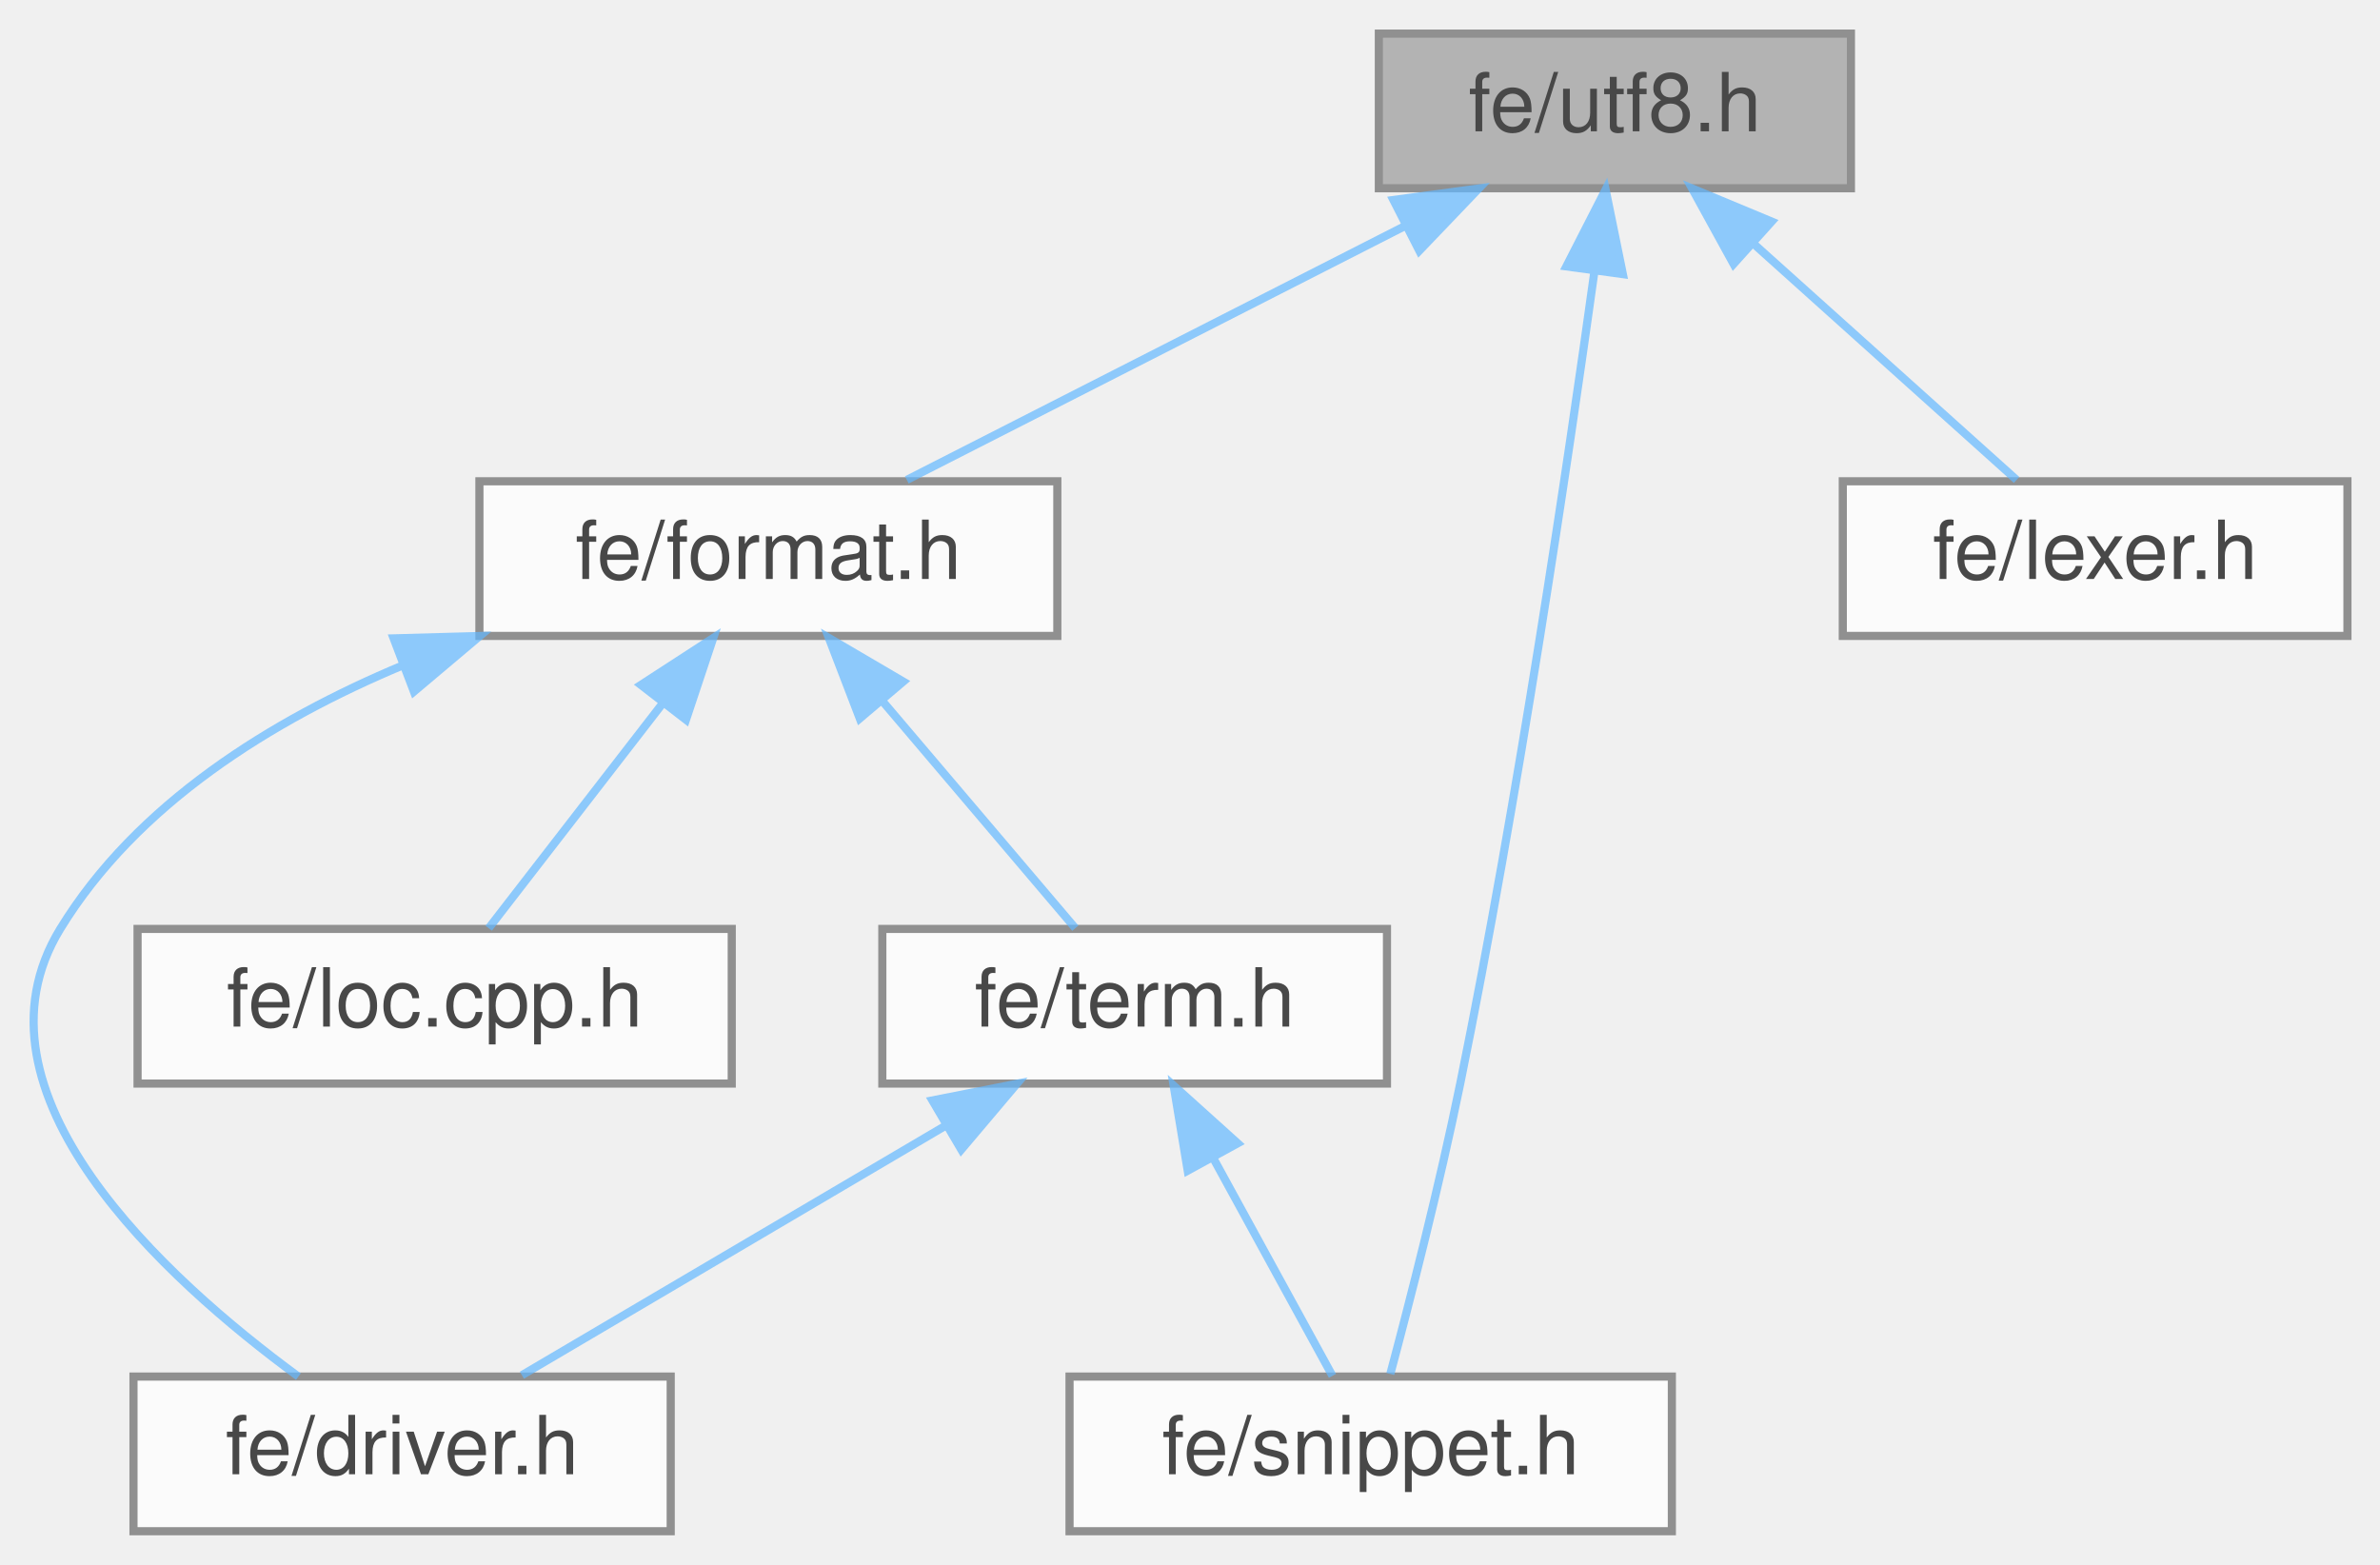
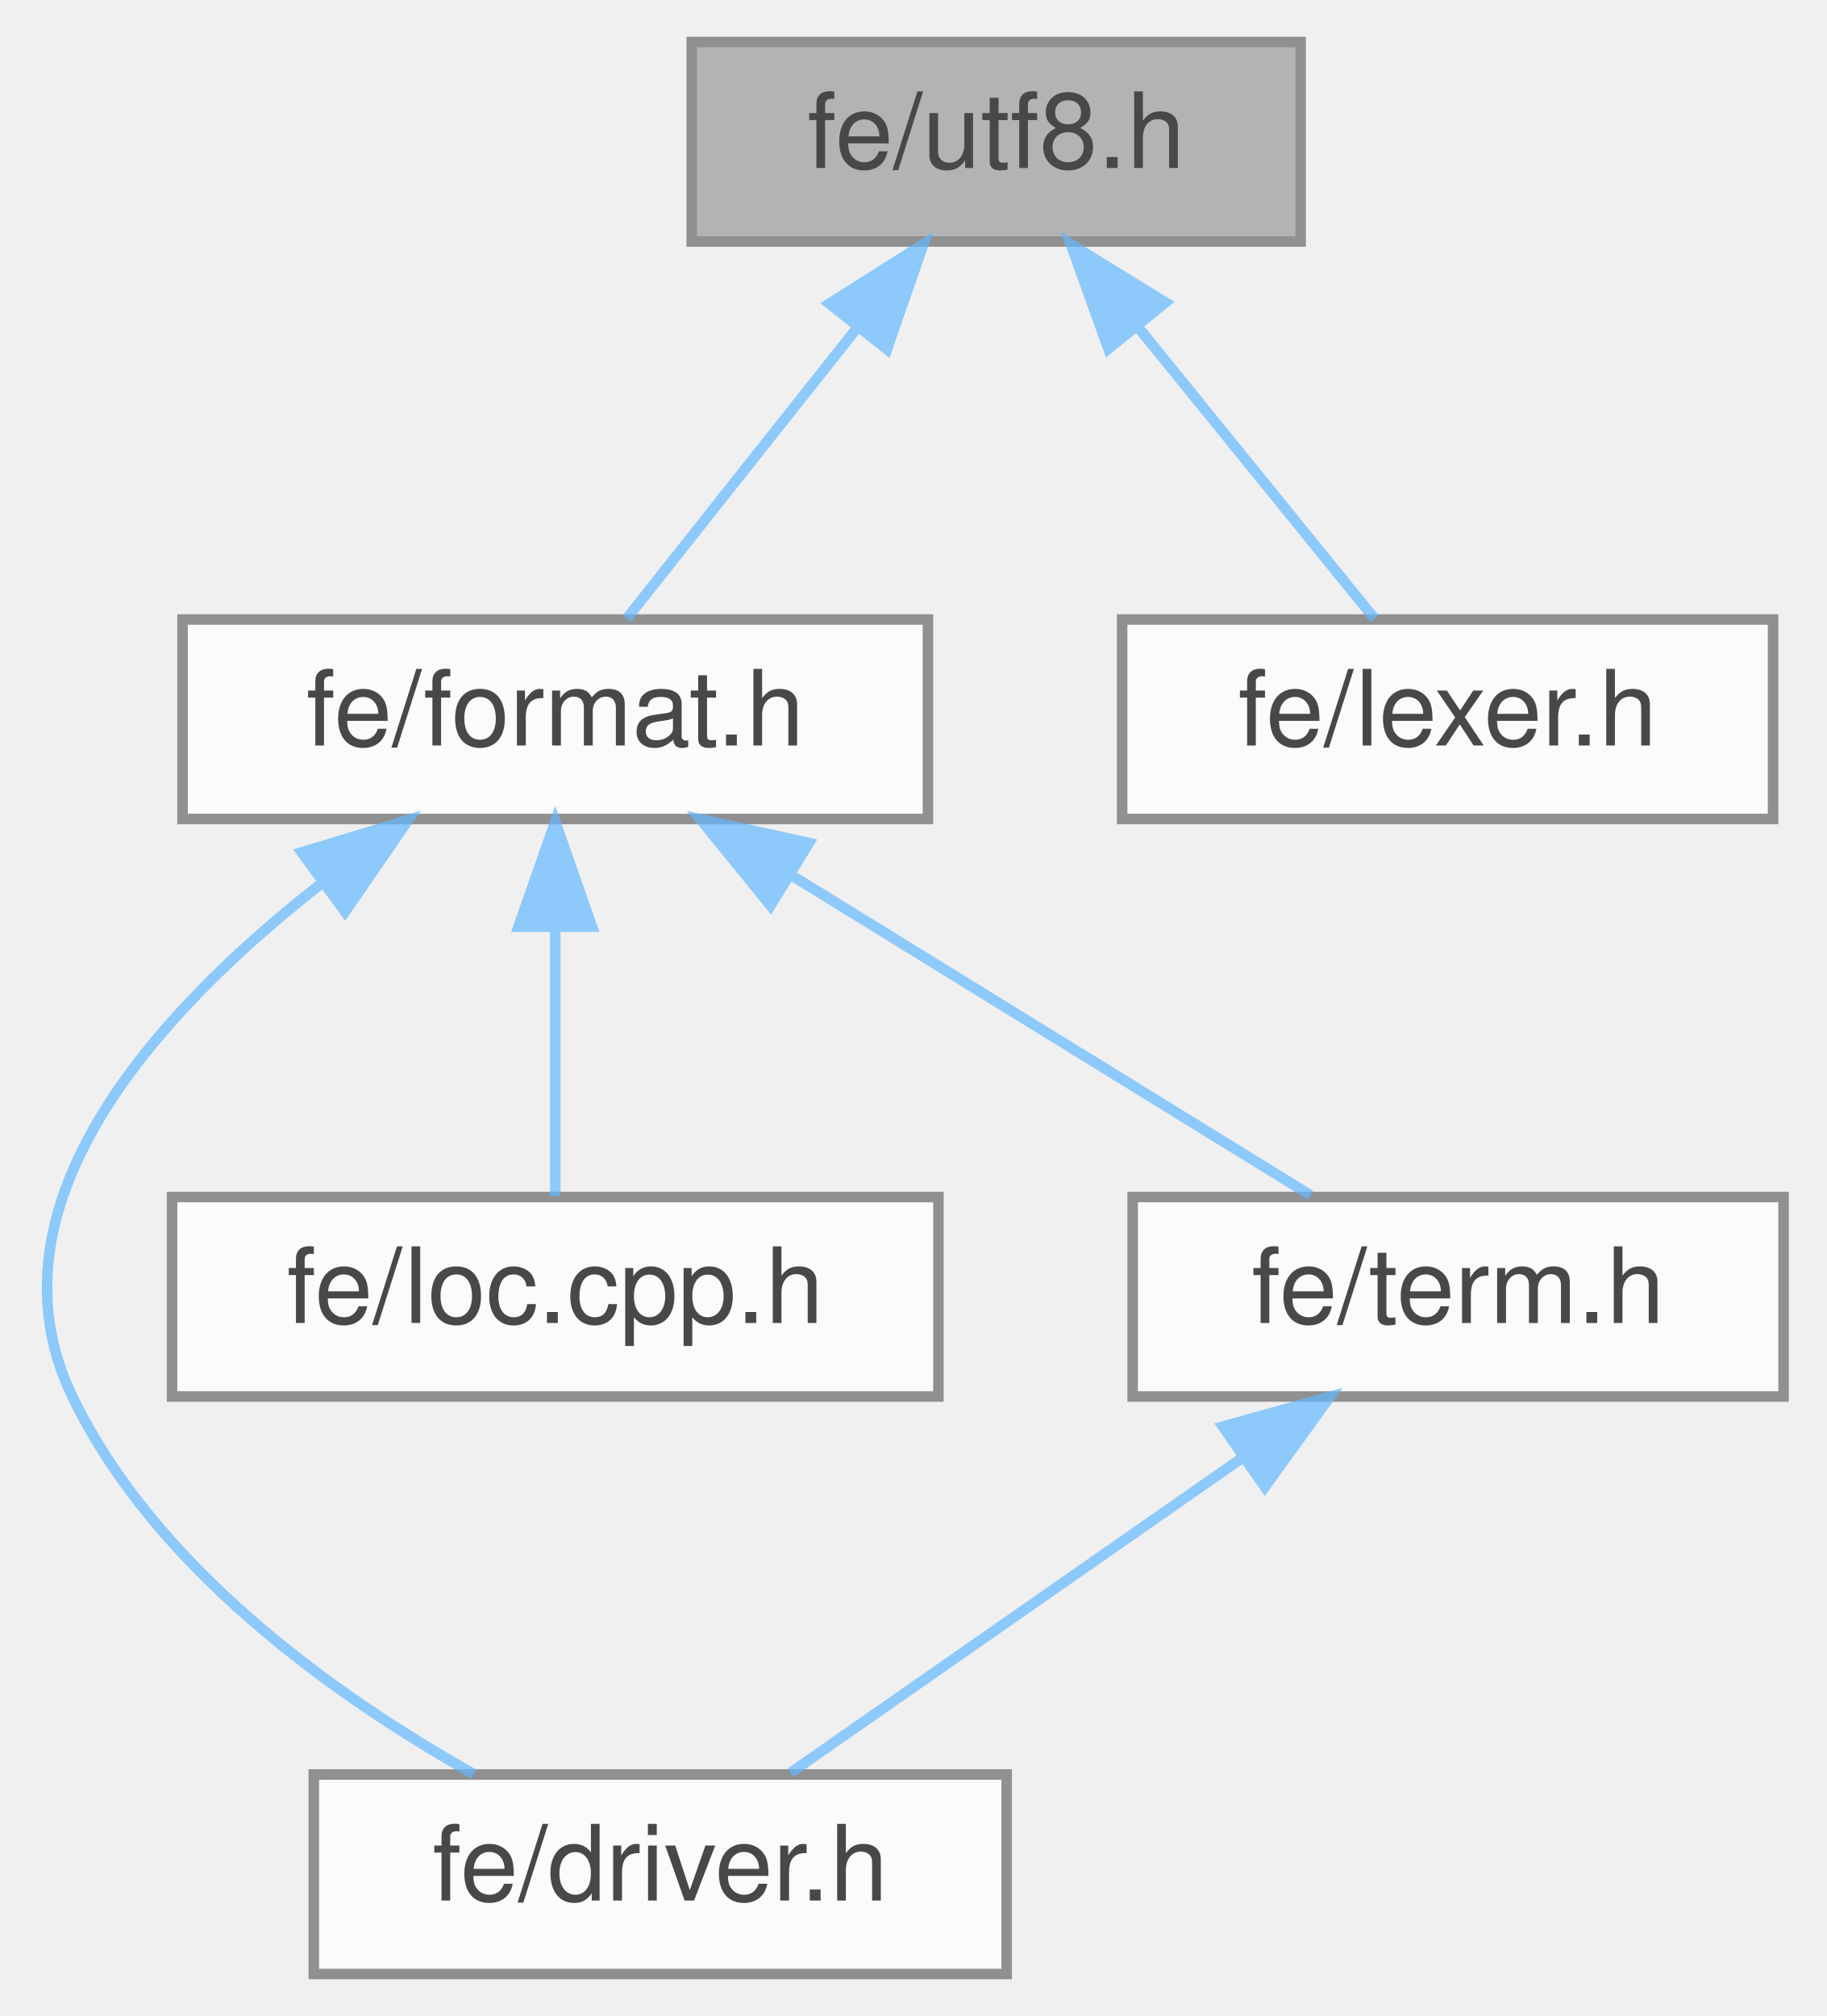
- <svg xmlns="http://www.w3.org/2000/svg" xmlns:xlink="http://www.w3.org/1999/xlink" width="292pt" height="192pt" viewBox="0.00 0.00 292.40 192.00">
+ <svg xmlns="http://www.w3.org/2000/svg" xmlns:xlink="http://www.w3.org/1999/xlink" width="174pt" height="192pt" viewBox="0.00 0.00 173.78 192.00">
  <svg id="main" version="1.1" xml:space="preserve">
    <style type="text/css">
.node, .edge {opacity: 0.7;}
.node.selected, .edge.selected {opacity: 1;}
.edge:hover path { stroke: red; }
.edge:hover polygon { stroke: red; fill: red; }
</style>
    <svg id="graph" class="graph">
      <g id="graph0" class="graph" transform="scale(1 1) rotate(0) translate(4 188)">
        <g id="Node000001" class="node">
          <g id="a_Node000001">
            <a xlink:title=" ">
-               <polygon fill="#999999" stroke="#666666" points="223.4,-184 165.4,-184 165.4,-165 223.4,-165 223.4,-184" />
-               <text text-anchor="middle" x="194.4" y="-172" font-family="Helvetica,sans-Serif" font-size="10.00">fe/utf8.h</text>
+               <polygon fill="#999999" stroke="#666666" points="119.78,-184 61.78,-184 61.78,-165 119.78,-165 119.78,-184" />
+               <text text-anchor="middle" x="90.78" y="-172" font-family="Helvetica,sans-Serif" font-size="10.00">fe/utf8.h</text>
            </a>
          </g>
        </g>
        <g id="Node000002" class="node">
          <g id="a_Node000002">
            <a xlink:href="format_8h.html" target="_top" xlink:title=" ">
-               <polygon fill="white" stroke="#666666" points="125.9,-129 54.9,-129 54.9,-110 125.9,-110 125.9,-129" />
-               <text text-anchor="middle" x="90.4" y="-117" font-family="Helvetica,sans-Serif" font-size="10.00">fe/format.h</text>
+               <polygon fill="white" stroke="#666666" points="84.28,-129 13.28,-129 13.28,-110 84.28,-110 84.28,-129" />
+               <text text-anchor="middle" x="48.78" y="-117" font-family="Helvetica,sans-Serif" font-size="10.00">fe/format.h</text>
            </a>
          </g>
        </g>
        <g id="edge1_Node000001_Node000002" class="edge">
          <g id="a_edge1_Node000001_Node000002">
            <a xlink:title=" ">
-               <path fill="none" stroke="#63b8ff" d="M168.63,-160.37C149.53,-150.63 124.03,-137.64 107.41,-129.17" />
-               <polygon fill="#63b8ff" stroke="#63b8ff" points="167.19,-163.56 177.69,-164.98 170.37,-157.33 167.19,-163.56" />
+               <path fill="none" stroke="#63b8ff" d="M77.45,-156.67C70.17,-147.5 61.48,-136.52 55.59,-129.09" />
+               <polygon fill="#63b8ff" stroke="#63b8ff" points="74.89,-159.08 83.85,-164.75 80.38,-154.74 74.89,-159.08" />
            </a>
          </g>
        </g>
        <g id="Node000006" class="node">
          <g id="a_Node000006">
-             <a xlink:href="snippet_8h.html" target="_top" xlink:title=" ">
-               <polygon fill="white" stroke="#666666" points="201.4,-19 127.4,-19 127.4,0 201.4,0 201.4,-19" />
-               <text text-anchor="middle" x="164.4" y="-7" font-family="Helvetica,sans-Serif" font-size="10.00">fe/snippet.h</text>
+             <a xlink:href="lexer_8h.html" target="_top" xlink:title=" ">
+               <polygon fill="white" stroke="#666666" points="164.78,-129 102.78,-129 102.78,-110 164.78,-110 164.78,-129" />
+               <text text-anchor="middle" x="133.78" y="-117" font-family="Helvetica,sans-Serif" font-size="10.00">fe/lexer.h</text>
            </a>
          </g>
        </g>
-         <g id="edge8_Node000001_Node000006" class="edge">
-           <g id="a_edge8_Node000001_Node000006">
+         <g id="edge6_Node000001_Node000006" class="edge">
+           <g id="a_edge6_Node000001_Node000006">
            <a xlink:title=" ">
-               <path fill="none" stroke="#63b8ff" d="M191.9,-154.89C188.65,-131.48 182.54,-90.09 175.4,-55 172.86,-42.52 169.2,-28.26 166.81,-19.32" />
-               <polygon fill="#63b8ff" stroke="#63b8ff" points="188.44,-155.4 193.26,-164.83 195.38,-154.45 188.44,-155.4" />
-             </a>
-           </g>
-         </g>
-         <g id="Node000007" class="node">
-           <g id="a_Node000007">
-             <a xlink:href="lexer_8h.html" target="_top" xlink:title=" ">
-               <polygon fill="white" stroke="#666666" points="284.4,-129 222.4,-129 222.4,-110 284.4,-110 284.4,-129" />
-               <text text-anchor="middle" x="253.4" y="-117" font-family="Helvetica,sans-Serif" font-size="10.00">fe/lexer.h</text>
-             </a>
-           </g>
-         </g>
-         <g id="edge7_Node000001_Node000007" class="edge">
-           <g id="a_edge7_Node000001_Node000007">
-             <a xlink:title=" ">
-               <path fill="none" stroke="#63b8ff" d="M211.6,-158.04C222.07,-148.64 235.05,-136.98 243.75,-129.17" />
-               <polygon fill="#63b8ff" stroke="#63b8ff" points="208.98,-155.7 203.88,-164.98 213.66,-160.91 208.98,-155.7" />
+               <path fill="none" stroke="#63b8ff" d="M104.2,-156.96C111.7,-147.72 120.72,-136.6 126.81,-129.09" />
+               <polygon fill="#63b8ff" stroke="#63b8ff" points="101.47,-154.78 97.88,-164.75 106.9,-159.19 101.47,-154.78" />
            </a>
          </g>
        </g>
        <g id="Node000003" class="node">
          <g id="a_Node000003">
            <a xlink:href="driver_8h.html" target="_top" xlink:title=" ">
-               <polygon fill="white" stroke="#666666" points="78.4,-19 12.4,-19 12.4,0 78.4,0 78.4,-19" />
-               <text text-anchor="middle" x="45.4" y="-7" font-family="Helvetica,sans-Serif" font-size="10.00">fe/driver.h</text>
+               <polygon fill="white" stroke="#666666" points="91.78,-19 25.78,-19 25.78,0 91.78,0 91.78,-19" />
+               <text text-anchor="middle" x="58.78" y="-7" font-family="Helvetica,sans-Serif" font-size="10.00">fe/driver.h</text>
            </a>
          </g>
        </g>
        <g id="edge2_Node000002_Node000003" class="edge">
          <g id="a_edge2_Node000002_Node000003">
            <a xlink:title=" ">
-               <path fill="none" stroke="#63b8ff" d="M45.53,-106.4C29.36,-99.64 12.8,-89.36 3.4,-74 -8.88,-53.93 16.22,-31.07 32.66,-19" />
-               <polygon fill="#63b8ff" stroke="#63b8ff" points="44.36,-109.7 54.95,-109.99 46.85,-103.16 44.36,-109.7" />
+               <path fill="none" stroke="#63b8ff" d="M26.34,-103.73C10.69,-91.45 -5.95,-73.1 2.78,-55 10.66,-38.67 27.77,-26.49 41.01,-19.04" />
+               <polygon fill="#63b8ff" stroke="#63b8ff" points="24.63,-106.82 34.77,-109.9 28.76,-101.17 24.63,-106.82" />
            </a>
          </g>
        </g>
        <g id="Node000004" class="node">
          <g id="a_Node000004">
            <a xlink:href="loc_8cpp_8h.html" target="_top" xlink:title=" ">
-               <polygon fill="white" stroke="#666666" points="85.9,-74 12.9,-74 12.9,-55 85.9,-55 85.9,-74" />
-               <text text-anchor="middle" x="49.4" y="-62" font-family="Helvetica,sans-Serif" font-size="10.00">fe/loc.cpp.h</text>
+               <polygon fill="white" stroke="#666666" points="85.28,-74 12.28,-74 12.28,-55 85.28,-55 85.28,-74" />
+               <text text-anchor="middle" x="48.78" y="-62" font-family="Helvetica,sans-Serif" font-size="10.00">fe/loc.cpp.h</text>
            </a>
          </g>
        </g>
        <g id="edge3_Node000002_Node000004" class="edge">
          <g id="a_edge3_Node000002_Node000004">
            <a xlink:title=" ">
-               <path fill="none" stroke="#63b8ff" d="M77.38,-101.67C70.28,-92.5 61.79,-81.52 56.04,-74.09" />
-               <polygon fill="#63b8ff" stroke="#63b8ff" points="74.74,-103.98 83.63,-109.75 80.28,-99.7 74.74,-103.98" />
+               <path fill="none" stroke="#63b8ff" d="M48.78,-99.66C48.78,-90.93 48.78,-80.99 48.78,-74.09" />
+               <polygon fill="#63b8ff" stroke="#63b8ff" points="45.28,-99.75 48.78,-109.75 52.28,-99.75 45.28,-99.75" />
            </a>
          </g>
        </g>
        <g id="Node000005" class="node">
          <g id="a_Node000005">
            <a xlink:href="term_8h.html" target="_top" xlink:title=" ">
-               <polygon fill="white" stroke="#666666" points="166.4,-74 104.4,-74 104.4,-55 166.4,-55 166.4,-74" />
-               <text text-anchor="middle" x="135.4" y="-62" font-family="Helvetica,sans-Serif" font-size="10.00">fe/term.h</text>
+               <polygon fill="white" stroke="#666666" points="165.78,-74 103.78,-74 103.78,-55 165.78,-55 165.78,-74" />
+               <text text-anchor="middle" x="134.78" y="-62" font-family="Helvetica,sans-Serif" font-size="10.00">fe/term.h</text>
            </a>
          </g>
        </g>
        <g id="edge4_Node000002_Node000005" class="edge">
          <g id="a_edge4_Node000002_Node000005">
            <a xlink:title=" ">
-               <path fill="none" stroke="#63b8ff" d="M104.44,-101.96C112.29,-92.72 121.73,-81.6 128.11,-74.09" />
-               <polygon fill="#63b8ff" stroke="#63b8ff" points="101.63,-99.86 97.83,-109.75 106.97,-104.39 101.63,-99.86" />
+               <path fill="none" stroke="#63b8ff" d="M71.18,-104.7C86.85,-95.04 107.29,-82.44 120.71,-74.17" />
+               <polygon fill="#63b8ff" stroke="#63b8ff" points="69.28,-101.76 62.6,-109.98 72.95,-107.72 69.28,-101.76" />
            </a>
          </g>
        </g>
        <g id="edge5_Node000005_Node000003" class="edge">
          <g id="a_edge5_Node000005_Node000003">
            <a xlink:title=" ">
-               <path fill="none" stroke="#63b8ff" d="M111.96,-49.7C95.56,-40.04 74.17,-27.44 60.12,-19.17" />
-               <polygon fill="#63b8ff" stroke="#63b8ff" points="110.55,-52.93 120.94,-54.98 114.1,-46.89 110.55,-52.93" />
-             </a>
-           </g>
-         </g>
-         <g id="edge6_Node000005_Node000006" class="edge">
-           <g id="a_edge6_Node000005_Node000006">
-             <a xlink:title=" ">
-               <path fill="none" stroke="#63b8ff" d="M145.07,-45.82C150,-36.82 155.76,-26.29 159.7,-19.09" />
-               <polygon fill="#63b8ff" stroke="#63b8ff" points="141.92,-44.3 140.19,-54.75 148.06,-47.66 141.92,-44.3" />
+               <path fill="none" stroke="#63b8ff" d="M114.21,-49.15C100.47,-39.57 82.86,-27.29 71.21,-19.17" />
+               <polygon fill="#63b8ff" stroke="#63b8ff" points="112.37,-52.14 122.57,-54.98 116.37,-46.39 112.37,-52.14" />
            </a>
          </g>
        </g>
      </g>
    </svg>
  </svg>
  <style type="text/css">

[data-mouse-over-selected='false'] { opacity: 0.7; }
[data-mouse-over-selected='true']  { opacity: 1.0; }

</style>
</svg>
